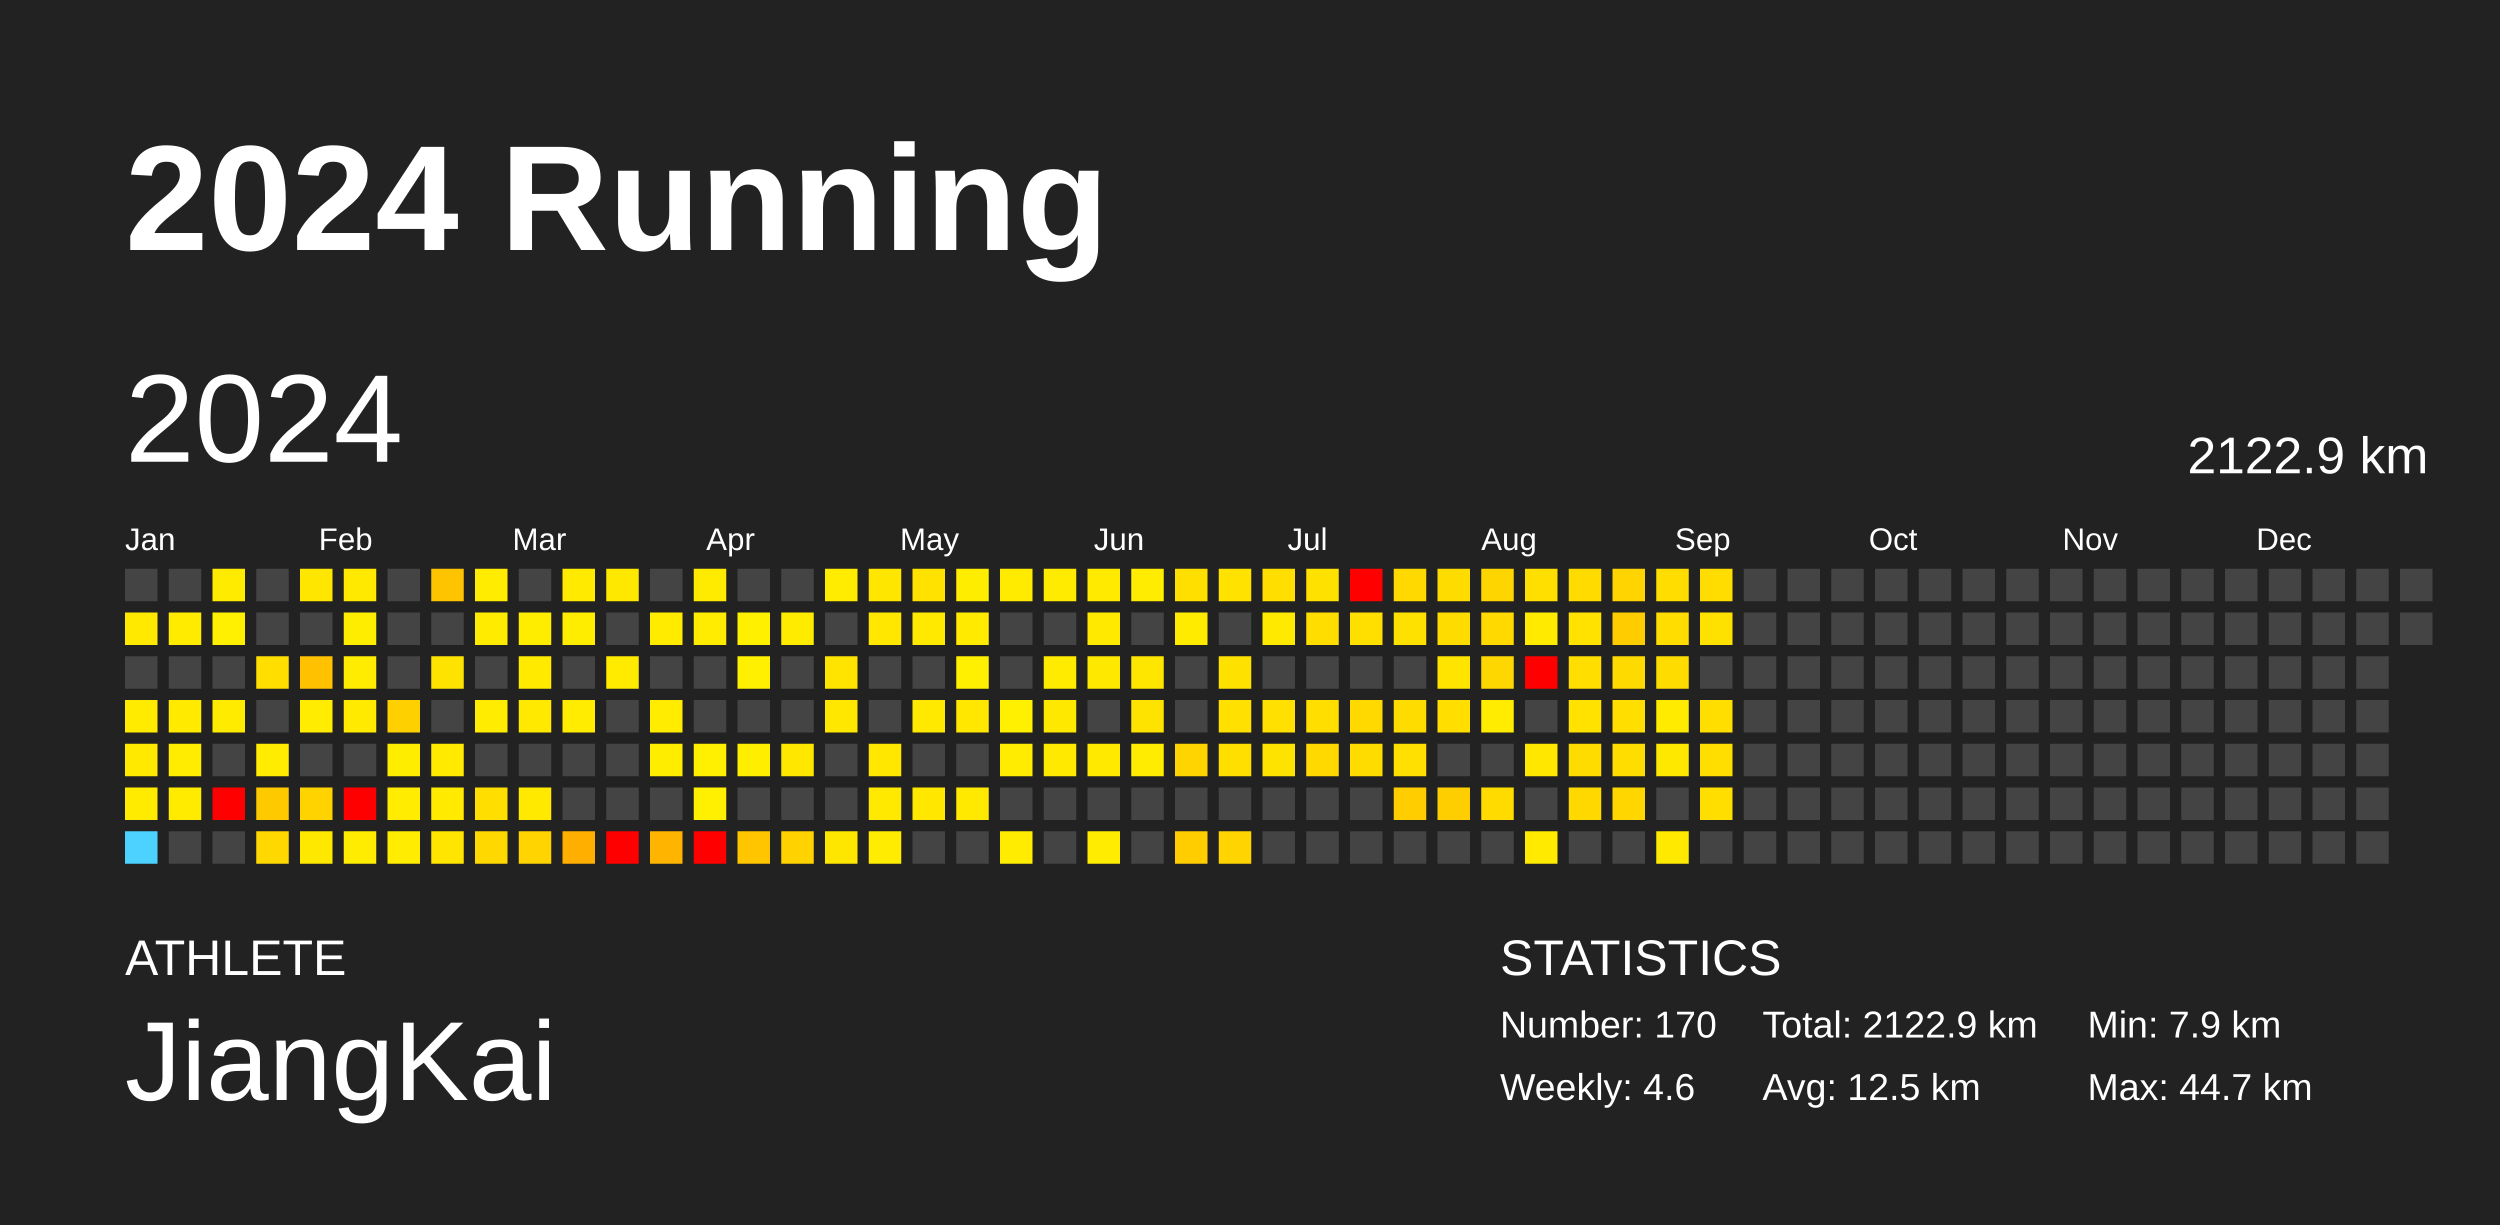
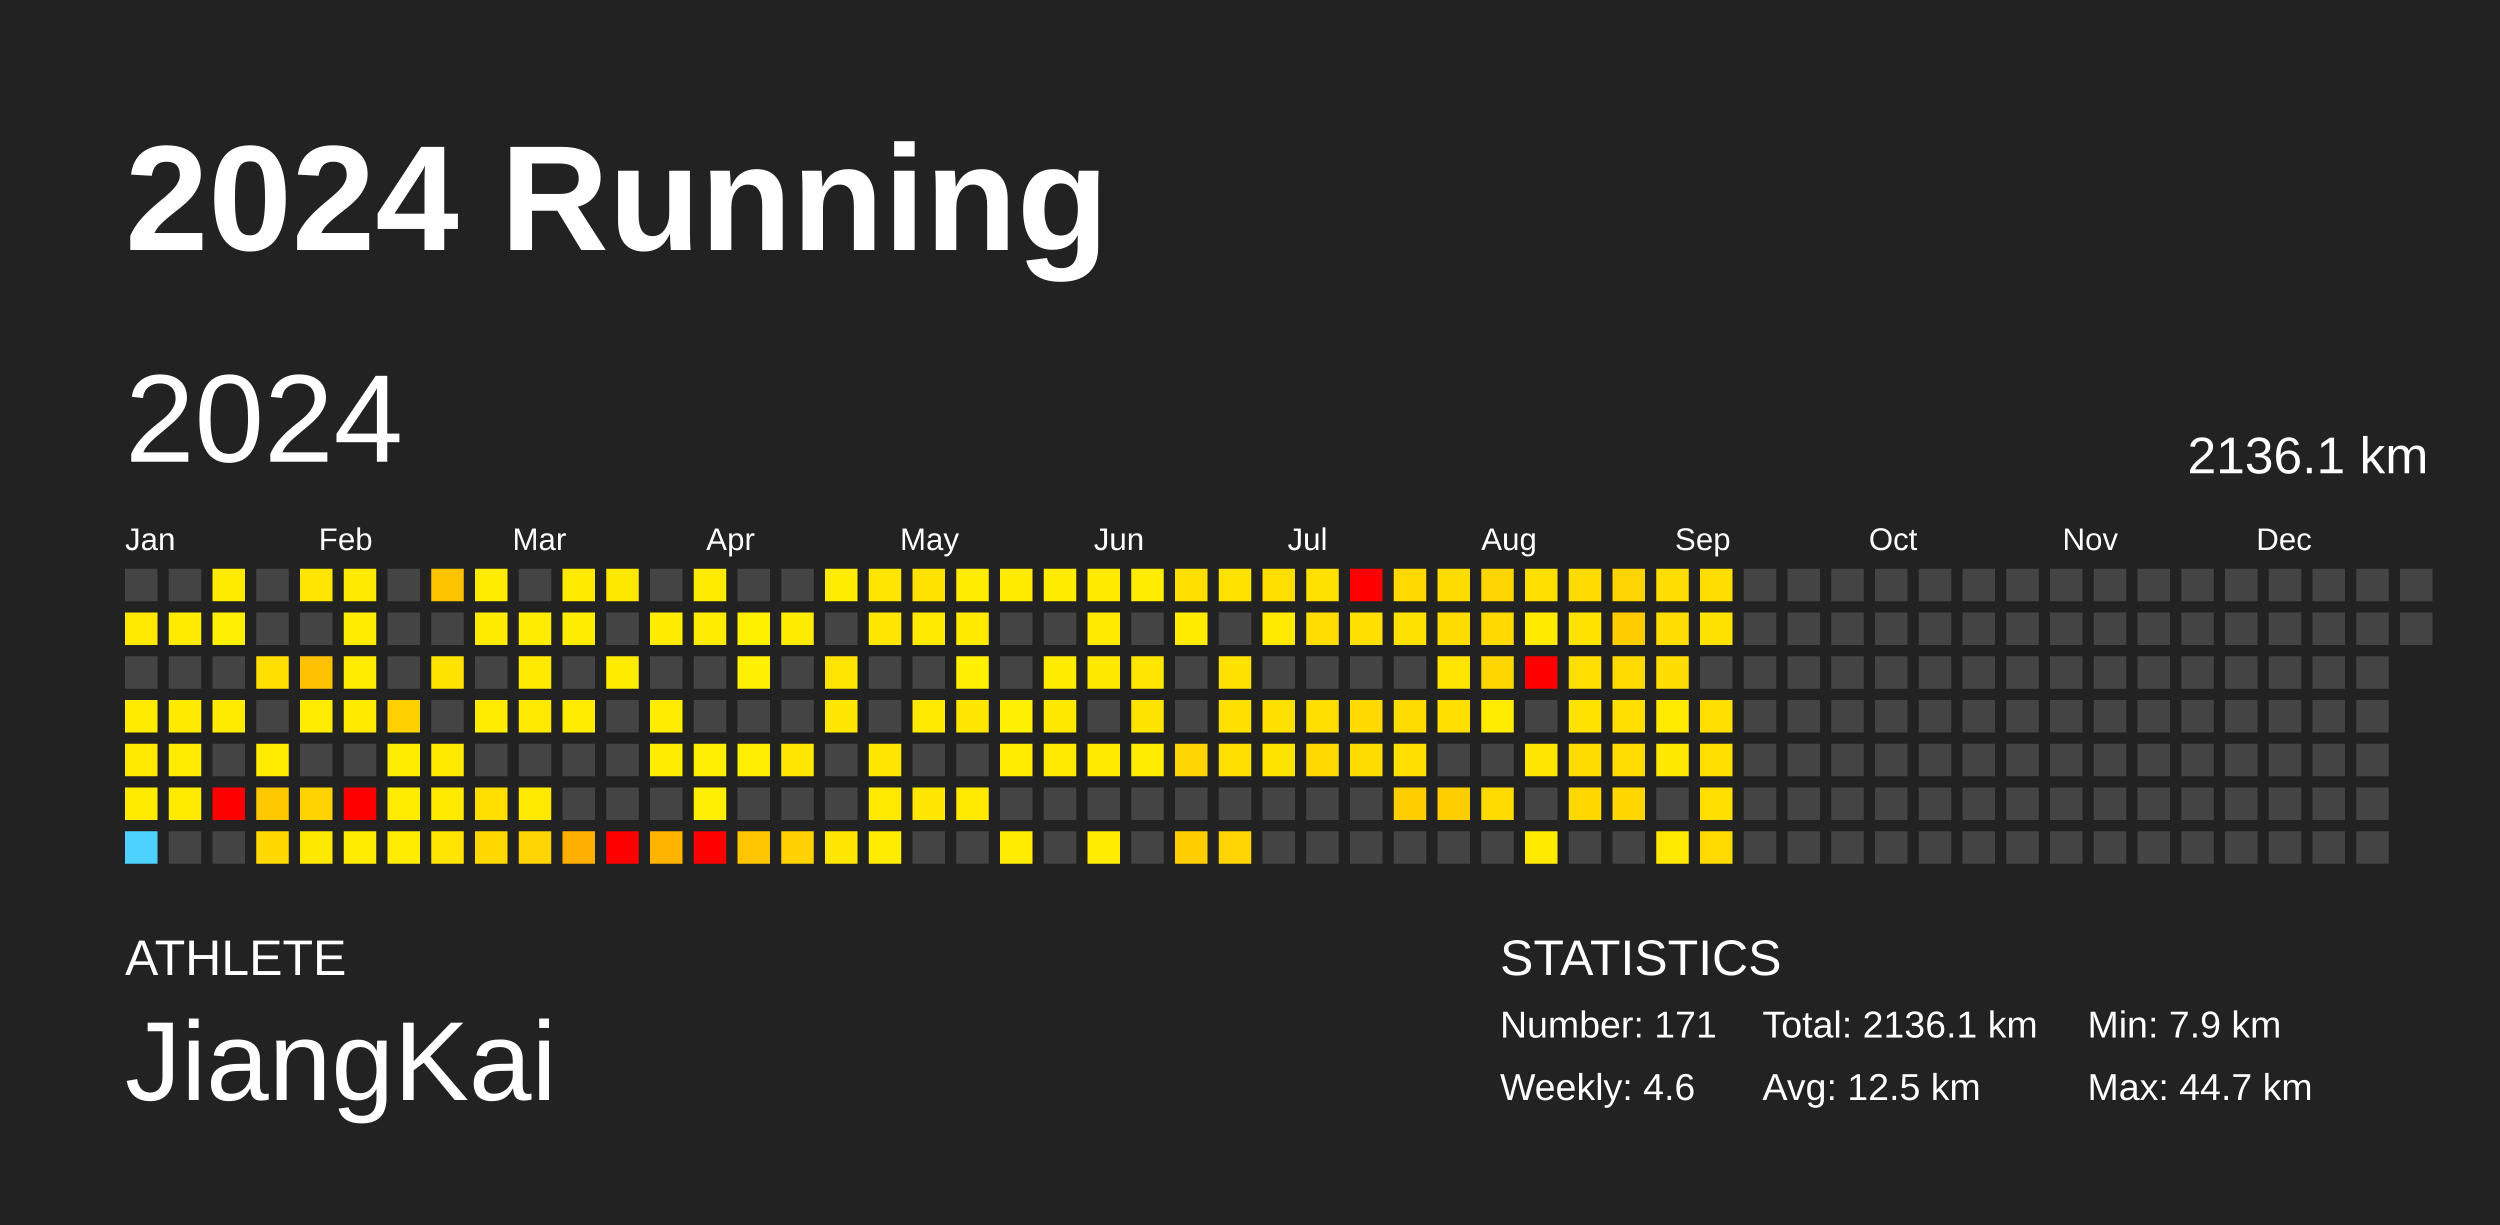
<svg xmlns="http://www.w3.org/2000/svg" baseProfile="full" height="98mm" version="1.1" viewBox="0,0,200,98" width="200mm">
  <defs />
  <rect fill="#222222" height="98" width="200" x="0" y="0" />
  <text fill="#FFFFFF" style="font-size:12px; font-family:Arial; font-weight:bold;" x="10" y="20">2024 Running</text>
  <text fill="#FFFFFF" style="font-size:4px; font-family:Arial" x="10" y="78">ATHLETE</text>
  <text fill="#FFFFFF" style="font-size:9px; font-family:Arial" x="10" y="88">JiangKai</text>
  <text fill="#FFFFFF" style="font-size:4px; font-family:Arial" x="120" y="78">STATISTICS</text>
-   <text fill="#FFFFFF" style="font-size:3px; font-family:Arial" x="120" y="83">Number: 170</text>
+   <text fill="#FFFFFF" style="font-size:3px; font-family:Arial" x="120" y="83">Number: 171</text>
  <text fill="#FFFFFF" style="font-size:3px; font-family:Arial" x="120" y="88">Weekly: 4.6</text>
-   <text fill="#FFFFFF" style="font-size:3px; font-family:Arial" x="141" y="83">Total: 2122.9 km</text>
+   <text fill="#FFFFFF" style="font-size:3px; font-family:Arial" x="141" y="83">Total: 2136.1 km</text>
  <text fill="#FFFFFF" style="font-size:3px; font-family:Arial" x="141" y="88">Avg: 12.5 km</text>
  <text fill="#FFFFFF" style="font-size:3px; font-family:Arial" x="167" y="83">Min: 7.9 km</text>
  <text fill="#FFFFFF" style="font-size:3px; font-family:Arial" x="167" y="88">Max: 44.7 km</text>
  <text dominant-baseline="hanging" fill="#FFFFFF" style="font-size:10.0px; font-family:Arial;" x="10" y="30">2024</text>
-   <text dominant-baseline="hanging" fill="#FFFFFF" style="font-size:4.125px; font-family:Arial;" x="175" y="35">2122.9 km</text>
+   <text dominant-baseline="hanging" fill="#FFFFFF" style="font-size:4.125px; font-family:Arial;" x="175" y="35">2136.1 km</text>
  <text fill="#FFFFFF" style="font-size:2.5px; font-family:Arial" x="10.0" y="44">Jan</text>
  <text fill="#FFFFFF" style="font-size:2.5px; font-family:Arial" x="25.5" y="44">Feb</text>
  <text fill="#FFFFFF" style="font-size:2.5px; font-family:Arial" x="41.0" y="44">Mar</text>
  <text fill="#FFFFFF" style="font-size:2.5px; font-family:Arial" x="56.5" y="44">Apr</text>
  <text fill="#FFFFFF" style="font-size:2.5px; font-family:Arial" x="72.0" y="44">May</text>
  <text fill="#FFFFFF" style="font-size:2.5px; font-family:Arial" x="87.5" y="44">Jun</text>
  <text fill="#FFFFFF" style="font-size:2.5px; font-family:Arial" x="103.0" y="44">Jul</text>
  <text fill="#FFFFFF" style="font-size:2.5px; font-family:Arial" x="118.5" y="44">Aug</text>
  <text fill="#FFFFFF" style="font-size:2.5px; font-family:Arial" x="134.0" y="44">Sep</text>
  <text fill="#FFFFFF" style="font-size:2.5px; font-family:Arial" x="149.5" y="44">Oct</text>
  <text fill="#FFFFFF" style="font-size:2.5px; font-family:Arial" x="165.0" y="44">Nov</text>
  <text fill="#FFFFFF" style="font-size:2.5px; font-family:Arial" x="180.5" y="44">Dec</text>
  <rect fill="#444444" height="2.6" width="2.6" x="10.0" y="45.5" />
  <rect fill="#ffe900" height="2.6" width="2.6" x="10.0" y="49.0" />
  <rect fill="#444444" height="2.6" width="2.6" x="10.0" y="52.5" />
  <rect fill="#ffeb00" height="2.6" width="2.6" x="10.0" y="56.0" />
  <rect fill="#ffe900" height="2.6" width="2.6" x="10.0" y="59.5" />
  <rect fill="#ffeb00" height="2.6" width="2.6" x="10.0" y="63.0" />
  <rect fill="#4dd2ff" height="2.6" width="2.6" x="10.0" y="66.5" />
  <rect fill="#444444" height="2.6" width="2.6" x="13.5" y="45.5" />
  <rect fill="#ffeb00" height="2.6" width="2.6" x="13.5" y="49.0" />
  <rect fill="#444444" height="2.6" width="2.6" x="13.5" y="52.5" />
  <rect fill="#ffea00" height="2.6" width="2.6" x="13.5" y="56.0" />
  <rect fill="#ffec00" height="2.6" width="2.6" x="13.5" y="59.5" />
  <rect fill="#ffeb00" height="2.6" width="2.6" x="13.5" y="63.0" />
  <rect fill="#444444" height="2.6" width="2.6" x="13.5" y="66.5" />
  <rect fill="#ffeb00" height="2.6" width="2.6" x="17.0" y="45.5" />
  <rect fill="#ffef00" height="2.6" width="2.6" x="17.0" y="49.0" />
  <rect fill="#444444" height="2.6" width="2.6" x="17.0" y="52.5" />
  <rect fill="#ffeb00" height="2.6" width="2.6" x="17.0" y="56.0" />
  <rect fill="#444444" height="2.6" width="2.6" x="17.0" y="59.5" />
  <rect fill="red" height="2.6" width="2.6" x="17.0" y="63.0" />
  <rect fill="#444444" height="2.6" width="2.6" x="17.0" y="66.5" />
  <rect fill="#444444" height="2.6" width="2.6" x="20.5" y="45.5" />
  <rect fill="#444444" height="2.6" width="2.6" x="20.5" y="49.0" />
  <rect fill="#ffde00" height="2.6" width="2.6" x="20.5" y="52.5" />
  <rect fill="#444444" height="2.6" width="2.6" x="20.5" y="56.0" />
  <rect fill="#ffec00" height="2.6" width="2.6" x="20.5" y="59.5" />
  <rect fill="#ffc900" height="2.6" width="2.6" x="20.5" y="63.0" />
  <rect fill="#ffd800" height="2.6" width="2.6" x="20.5" y="66.5" />
  <rect fill="#ffe600" height="2.6" width="2.6" x="24.0" y="45.5" />
  <rect fill="#444444" height="2.6" width="2.6" x="24.0" y="49.0" />
  <rect fill="#ffc100" height="2.6" width="2.6" x="24.0" y="52.5" />
  <rect fill="#ffec00" height="2.6" width="2.6" x="24.0" y="56.0" />
  <rect fill="#444444" height="2.6" width="2.6" x="24.0" y="59.5" />
  <rect fill="#ffd300" height="2.6" width="2.6" x="24.0" y="63.0" />
  <rect fill="#ffe800" height="2.6" width="2.6" x="24.0" y="66.5" />
  <rect fill="#ffe900" height="2.6" width="2.6" x="27.5" y="45.5" />
  <rect fill="#ffed00" height="2.6" width="2.6" x="27.5" y="49.0" />
  <rect fill="#ffec00" height="2.6" width="2.6" x="27.5" y="52.5" />
  <rect fill="#ffea00" height="2.6" width="2.6" x="27.5" y="56.0" />
  <rect fill="#444444" height="2.6" width="2.6" x="27.5" y="59.5" />
  <rect fill="red" height="2.6" width="2.6" x="27.5" y="63.0" />
  <rect fill="#ffec00" height="2.6" width="2.6" x="27.5" y="66.5" />
  <rect fill="#444444" height="2.6" width="2.6" x="31.0" y="45.5" />
  <rect fill="#444444" height="2.6" width="2.6" x="31.0" y="49.0" />
  <rect fill="#444444" height="2.6" width="2.6" x="31.0" y="52.5" />
  <rect fill="#ffd000" height="2.6" width="2.6" x="31.0" y="56.0" />
  <rect fill="#ffed00" height="2.6" width="2.6" x="31.0" y="59.5" />
  <rect fill="#ffec00" height="2.6" width="2.6" x="31.0" y="63.0" />
  <rect fill="#ffec00" height="2.6" width="2.6" x="31.0" y="66.5" />
  <rect fill="#ffc400" height="2.6" width="2.6" x="34.5" y="45.5" />
  <rect fill="#444444" height="2.6" width="2.6" x="34.5" y="49.0" />
  <rect fill="#ffe300" height="2.6" width="2.6" x="34.5" y="52.5" />
  <rect fill="#444444" height="2.6" width="2.6" x="34.5" y="56.0" />
  <rect fill="#ffea00" height="2.6" width="2.6" x="34.5" y="59.5" />
  <rect fill="#ffea00" height="2.6" width="2.6" x="34.5" y="63.0" />
  <rect fill="#ffe500" height="2.6" width="2.6" x="34.5" y="66.5" />
  <rect fill="#ffec00" height="2.6" width="2.6" x="38.0" y="45.5" />
  <rect fill="#ffeb00" height="2.6" width="2.6" x="38.0" y="49.0" />
  <rect fill="#444444" height="2.6" width="2.6" x="38.0" y="52.5" />
  <rect fill="#ffec00" height="2.6" width="2.6" x="38.0" y="56.0" />
  <rect fill="#444444" height="2.6" width="2.6" x="38.0" y="59.5" />
  <rect fill="#ffde00" height="2.6" width="2.6" x="38.0" y="63.0" />
  <rect fill="#ffd800" height="2.6" width="2.6" x="38.0" y="66.5" />
  <rect fill="#444444" height="2.6" width="2.6" x="41.5" y="45.5" />
  <rect fill="#ffed00" height="2.6" width="2.6" x="41.5" y="49.0" />
  <rect fill="#ffea00" height="2.6" width="2.6" x="41.5" y="52.5" />
  <rect fill="#ffe900" height="2.6" width="2.6" x="41.5" y="56.0" />
  <rect fill="#444444" height="2.6" width="2.6" x="41.5" y="59.5" />
  <rect fill="#ffe900" height="2.6" width="2.6" x="41.5" y="63.0" />
  <rect fill="#ffd400" height="2.6" width="2.6" x="41.5" y="66.5" />
  <rect fill="#ffea00" height="2.6" width="2.6" x="45.0" y="45.5" />
  <rect fill="#ffed00" height="2.6" width="2.6" x="45.0" y="49.0" />
  <rect fill="#444444" height="2.6" width="2.6" x="45.0" y="52.5" />
  <rect fill="#ffec00" height="2.6" width="2.6" x="45.0" y="56.0" />
  <rect fill="#444444" height="2.6" width="2.6" x="45.0" y="59.5" />
  <rect fill="#444444" height="2.6" width="2.6" x="45.0" y="63.0" />
  <rect fill="#ffaf00" height="2.6" width="2.6" x="45.0" y="66.5" />
  <rect fill="#ffe800" height="2.6" width="2.6" x="48.5" y="45.5" />
  <rect fill="#444444" height="2.6" width="2.6" x="48.5" y="49.0" />
  <rect fill="#ffeb00" height="2.6" width="2.6" x="48.5" y="52.5" />
  <rect fill="#444444" height="2.6" width="2.6" x="48.5" y="56.0" />
  <rect fill="#444444" height="2.6" width="2.6" x="48.5" y="59.5" />
  <rect fill="#444444" height="2.6" width="2.6" x="48.5" y="63.0" />
  <rect fill="red" height="2.6" width="2.6" x="48.5" y="66.5" />
  <rect fill="#444444" height="2.6" width="2.6" x="52.0" y="45.5" />
  <rect fill="#ffeb00" height="2.6" width="2.6" x="52.0" y="49.0" />
  <rect fill="#444444" height="2.6" width="2.6" x="52.0" y="52.5" />
  <rect fill="#ffec00" height="2.6" width="2.6" x="52.0" y="56.0" />
  <rect fill="#ffed00" height="2.6" width="2.6" x="52.0" y="59.5" />
  <rect fill="#444444" height="2.6" width="2.6" x="52.0" y="63.0" />
  <rect fill="#ffb400" height="2.6" width="2.6" x="52.0" y="66.5" />
  <rect fill="#ffeb00" height="2.6" width="2.6" x="55.5" y="45.5" />
  <rect fill="#ffec00" height="2.6" width="2.6" x="55.5" y="49.0" />
  <rect fill="#444444" height="2.6" width="2.6" x="55.5" y="52.5" />
  <rect fill="#444444" height="2.6" width="2.6" x="55.5" y="56.0" />
  <rect fill="#ffef00" height="2.6" width="2.6" x="55.5" y="59.5" />
  <rect fill="#ffef00" height="2.6" width="2.6" x="55.5" y="63.0" />
  <rect fill="red" height="2.6" width="2.6" x="55.5" y="66.5" />
  <rect fill="#444444" height="2.6" width="2.6" x="59.0" y="45.5" />
  <rect fill="#fff000" height="2.6" width="2.6" x="59.0" y="49.0" />
  <rect fill="#ffef00" height="2.6" width="2.6" x="59.0" y="52.5" />
  <rect fill="#444444" height="2.6" width="2.6" x="59.0" y="56.0" />
  <rect fill="#ffee00" height="2.6" width="2.6" x="59.0" y="59.5" />
  <rect fill="#444444" height="2.6" width="2.6" x="59.0" y="63.0" />
  <rect fill="#ffc600" height="2.6" width="2.6" x="59.0" y="66.5" />
  <rect fill="#444444" height="2.6" width="2.6" x="62.5" y="45.5" />
  <rect fill="#ffeb00" height="2.6" width="2.6" x="62.5" y="49.0" />
  <rect fill="#444444" height="2.6" width="2.6" x="62.5" y="52.5" />
  <rect fill="#444444" height="2.6" width="2.6" x="62.5" y="56.0" />
  <rect fill="#ffe700" height="2.6" width="2.6" x="62.5" y="59.5" />
  <rect fill="#444444" height="2.6" width="2.6" x="62.5" y="63.0" />
  <rect fill="#ffd200" height="2.6" width="2.6" x="62.5" y="66.5" />
  <rect fill="#ffec00" height="2.6" width="2.6" x="66.0" y="45.5" />
  <rect fill="#444444" height="2.6" width="2.6" x="66.0" y="49.0" />
  <rect fill="#ffe400" height="2.6" width="2.6" x="66.0" y="52.5" />
  <rect fill="#ffe700" height="2.6" width="2.6" x="66.0" y="56.0" />
  <rect fill="#444444" height="2.6" width="2.6" x="66.0" y="59.5" />
  <rect fill="#444444" height="2.6" width="2.6" x="66.0" y="63.0" />
  <rect fill="#ffe600" height="2.6" width="2.6" x="66.0" y="66.5" />
  <rect fill="#ffe600" height="2.6" width="2.6" x="69.5" y="45.5" />
  <rect fill="#ffe700" height="2.6" width="2.6" x="69.5" y="49.0" />
  <rect fill="#444444" height="2.6" width="2.6" x="69.5" y="52.5" />
  <rect fill="#444444" height="2.6" width="2.6" x="69.5" y="56.0" />
  <rect fill="#ffe700" height="2.6" width="2.6" x="69.5" y="59.5" />
  <rect fill="#ffe900" height="2.6" width="2.6" x="69.5" y="63.0" />
  <rect fill="#ffec00" height="2.6" width="2.6" x="69.5" y="66.5" />
  <rect fill="#ffe200" height="2.6" width="2.6" x="73.0" y="45.5" />
  <rect fill="#ffe900" height="2.6" width="2.6" x="73.0" y="49.0" />
  <rect fill="#444444" height="2.6" width="2.6" x="73.0" y="52.5" />
  <rect fill="#ffe900" height="2.6" width="2.6" x="73.0" y="56.0" />
  <rect fill="#444444" height="2.6" width="2.6" x="73.0" y="59.5" />
  <rect fill="#ffe700" height="2.6" width="2.6" x="73.0" y="63.0" />
  <rect fill="#444444" height="2.6" width="2.6" x="73.0" y="66.5" />
  <rect fill="#ffed00" height="2.6" width="2.6" x="76.5" y="45.5" />
  <rect fill="#ffea00" height="2.6" width="2.6" x="76.5" y="49.0" />
  <rect fill="#ffef00" height="2.6" width="2.6" x="76.5" y="52.5" />
  <rect fill="#ffe700" height="2.6" width="2.6" x="76.5" y="56.0" />
  <rect fill="#444444" height="2.6" width="2.6" x="76.5" y="59.5" />
  <rect fill="#ffe900" height="2.6" width="2.6" x="76.5" y="63.0" />
  <rect fill="#444444" height="2.6" width="2.6" x="76.5" y="66.5" />
  <rect fill="#ffeb00" height="2.6" width="2.6" x="80.0" y="45.5" />
  <rect fill="#444444" height="2.6" width="2.6" x="80.0" y="49.0" />
  <rect fill="#444444" height="2.6" width="2.6" x="80.0" y="52.5" />
  <rect fill="#ffef00" height="2.6" width="2.6" x="80.0" y="56.0" />
  <rect fill="#ffec00" height="2.6" width="2.6" x="80.0" y="59.5" />
  <rect fill="#444444" height="2.6" width="2.6" x="80.0" y="63.0" />
  <rect fill="#ffec00" height="2.6" width="2.6" x="80.0" y="66.5" />
  <rect fill="#ffeb00" height="2.6" width="2.6" x="83.5" y="45.5" />
  <rect fill="#444444" height="2.6" width="2.6" x="83.5" y="49.0" />
  <rect fill="#ffeb00" height="2.6" width="2.6" x="83.5" y="52.5" />
  <rect fill="#ffe800" height="2.6" width="2.6" x="83.5" y="56.0" />
  <rect fill="#ffe900" height="2.6" width="2.6" x="83.5" y="59.5" />
  <rect fill="#444444" height="2.6" width="2.6" x="83.5" y="63.0" />
  <rect fill="#444444" height="2.6" width="2.6" x="83.5" y="66.5" />
  <rect fill="#ffea00" height="2.6" width="2.6" x="87.0" y="45.5" />
  <rect fill="#ffe900" height="2.6" width="2.6" x="87.0" y="49.0" />
  <rect fill="#ffe800" height="2.6" width="2.6" x="87.0" y="52.5" />
  <rect fill="#444444" height="2.6" width="2.6" x="87.0" y="56.0" />
  <rect fill="#ffe900" height="2.6" width="2.6" x="87.0" y="59.5" />
  <rect fill="#444444" height="2.6" width="2.6" x="87.0" y="63.0" />
  <rect fill="#ffec00" height="2.6" width="2.6" x="87.0" y="66.5" />
  <rect fill="#ffec00" height="2.6" width="2.6" x="90.5" y="45.5" />
  <rect fill="#444444" height="2.6" width="2.6" x="90.5" y="49.0" />
  <rect fill="#ffe600" height="2.6" width="2.6" x="90.5" y="52.5" />
  <rect fill="#ffe300" height="2.6" width="2.6" x="90.5" y="56.0" />
  <rect fill="#ffec00" height="2.6" width="2.6" x="90.5" y="59.5" />
  <rect fill="#444444" height="2.6" width="2.6" x="90.5" y="63.0" />
  <rect fill="#444444" height="2.6" width="2.6" x="90.5" y="66.5" />
  <rect fill="#ffdf00" height="2.6" width="2.6" x="94.0" y="45.5" />
  <rect fill="#ffeb00" height="2.6" width="2.6" x="94.0" y="49.0" />
  <rect fill="#444444" height="2.6" width="2.6" x="94.0" y="52.5" />
  <rect fill="#444444" height="2.6" width="2.6" x="94.0" y="56.0" />
  <rect fill="#ffd400" height="2.6" width="2.6" x="94.0" y="59.5" />
  <rect fill="#444444" height="2.6" width="2.6" x="94.0" y="63.0" />
  <rect fill="#ffcd00" height="2.6" width="2.6" x="94.0" y="66.5" />
  <rect fill="#ffe200" height="2.6" width="2.6" x="97.5" y="45.5" />
  <rect fill="#444444" height="2.6" width="2.6" x="97.5" y="49.0" />
  <rect fill="#ffe100" height="2.6" width="2.6" x="97.5" y="52.5" />
  <rect fill="#ffe000" height="2.6" width="2.6" x="97.5" y="56.0" />
  <rect fill="#ffdf00" height="2.6" width="2.6" x="97.5" y="59.5" />
  <rect fill="#444444" height="2.6" width="2.6" x="97.5" y="63.0" />
  <rect fill="#ffd400" height="2.6" width="2.6" x="97.5" y="66.5" />
  <rect fill="#ffde00" height="2.6" width="2.6" x="101.0" y="45.5" />
  <rect fill="#ffe900" height="2.6" width="2.6" x="101.0" y="49.0" />
  <rect fill="#444444" height="2.6" width="2.6" x="101.0" y="52.5" />
  <rect fill="#ffe000" height="2.6" width="2.6" x="101.0" y="56.0" />
  <rect fill="#ffe300" height="2.6" width="2.6" x="101.0" y="59.5" />
  <rect fill="#444444" height="2.6" width="2.6" x="101.0" y="63.0" />
  <rect fill="#444444" height="2.6" width="2.6" x="101.0" y="66.5" />
  <rect fill="#ffe100" height="2.6" width="2.6" x="104.5" y="45.5" />
  <rect fill="#ffdd00" height="2.6" width="2.6" x="104.5" y="49.0" />
  <rect fill="#444444" height="2.6" width="2.6" x="104.5" y="52.5" />
  <rect fill="#ffde00" height="2.6" width="2.6" x="104.5" y="56.0" />
  <rect fill="#ffd900" height="2.6" width="2.6" x="104.5" y="59.5" />
  <rect fill="#444444" height="2.6" width="2.6" x="104.5" y="63.0" />
  <rect fill="#444444" height="2.6" width="2.6" x="104.5" y="66.5" />
  <rect fill="red" height="2.6" width="2.6" x="108.0" y="45.5" />
  <rect fill="#ffdf00" height="2.6" width="2.6" x="108.0" y="49.0" />
  <rect fill="#444444" height="2.6" width="2.6" x="108.0" y="52.5" />
  <rect fill="#ffd900" height="2.6" width="2.6" x="108.0" y="56.0" />
  <rect fill="#ffdc00" height="2.6" width="2.6" x="108.0" y="59.5" />
  <rect fill="#444444" height="2.6" width="2.6" x="108.0" y="63.0" />
  <rect fill="#444444" height="2.6" width="2.6" x="108.0" y="66.5" />
  <rect fill="#ffd900" height="2.6" width="2.6" x="111.5" y="45.5" />
  <rect fill="#ffe100" height="2.6" width="2.6" x="111.5" y="49.0" />
  <rect fill="#444444" height="2.6" width="2.6" x="111.5" y="52.5" />
  <rect fill="#ffdc00" height="2.6" width="2.6" x="111.5" y="56.0" />
  <rect fill="#ffe000" height="2.6" width="2.6" x="111.5" y="59.5" />
  <rect fill="#ffcd00" height="2.6" width="2.6" x="111.5" y="63.0" />
  <rect fill="#444444" height="2.6" width="2.6" x="111.5" y="66.5" />
  <rect fill="#ffdc00" height="2.6" width="2.6" x="115.0" y="45.5" />
  <rect fill="#ffdc00" height="2.6" width="2.6" x="115.0" y="49.0" />
  <rect fill="#ffe400" height="2.6" width="2.6" x="115.0" y="52.5" />
  <rect fill="#ffde00" height="2.6" width="2.6" x="115.0" y="56.0" />
  <rect fill="#444444" height="2.6" width="2.6" x="115.0" y="59.5" />
  <rect fill="#ffce00" height="2.6" width="2.6" x="115.0" y="63.0" />
  <rect fill="#444444" height="2.6" width="2.6" x="115.0" y="66.5" />
  <rect fill="#ffd500" height="2.6" width="2.6" x="118.5" y="45.5" />
  <rect fill="#ffd900" height="2.6" width="2.6" x="118.5" y="49.0" />
  <rect fill="#ffd700" height="2.6" width="2.6" x="118.5" y="52.5" />
  <rect fill="#ffec00" height="2.6" width="2.6" x="118.5" y="56.0" />
  <rect fill="#444444" height="2.6" width="2.6" x="118.5" y="59.5" />
  <rect fill="#ffdb00" height="2.6" width="2.6" x="118.5" y="63.0" />
  <rect fill="#444444" height="2.6" width="2.6" x="118.5" y="66.5" />
  <rect fill="#ffdf00" height="2.6" width="2.6" x="122.0" y="45.5" />
  <rect fill="#ffea00" height="2.6" width="2.6" x="122.0" y="49.0" />
  <rect fill="red" height="2.6" width="2.6" x="122.0" y="52.5" />
  <rect fill="#444444" height="2.6" width="2.6" x="122.0" y="56.0" />
  <rect fill="#ffe700" height="2.6" width="2.6" x="122.0" y="59.5" />
  <rect fill="#444444" height="2.6" width="2.6" x="122.0" y="63.0" />
  <rect fill="#ffea00" height="2.6" width="2.6" x="122.0" y="66.5" />
  <rect fill="#ffdb00" height="2.6" width="2.6" x="125.5" y="45.5" />
  <rect fill="#ffe200" height="2.6" width="2.6" x="125.5" y="49.0" />
  <rect fill="#ffde00" height="2.6" width="2.6" x="125.5" y="52.5" />
  <rect fill="#ffe200" height="2.6" width="2.6" x="125.5" y="56.0" />
  <rect fill="#ffdc00" height="2.6" width="2.6" x="125.5" y="59.5" />
  <rect fill="#ffd800" height="2.6" width="2.6" x="125.5" y="63.0" />
  <rect fill="#444444" height="2.6" width="2.6" x="125.5" y="66.5" />
  <rect fill="#ffd400" height="2.6" width="2.6" x="129.0" y="45.5" />
  <rect fill="#ffcc00" height="2.6" width="2.6" x="129.0" y="49.0" />
  <rect fill="#ffda00" height="2.6" width="2.6" x="129.0" y="52.5" />
  <rect fill="#ffde00" height="2.6" width="2.6" x="129.0" y="56.0" />
  <rect fill="#ffdd00" height="2.6" width="2.6" x="129.0" y="59.5" />
  <rect fill="#ffd600" height="2.6" width="2.6" x="129.0" y="63.0" />
  <rect fill="#444444" height="2.6" width="2.6" x="129.0" y="66.5" />
  <rect fill="#ffdd00" height="2.6" width="2.6" x="132.5" y="45.5" />
  <rect fill="#ffdd00" height="2.6" width="2.6" x="132.5" y="49.0" />
  <rect fill="#ffdc00" height="2.6" width="2.6" x="132.5" y="52.5" />
  <rect fill="#ffeb00" height="2.6" width="2.6" x="132.5" y="56.0" />
  <rect fill="#ffe800" height="2.6" width="2.6" x="132.5" y="59.5" />
  <rect fill="#444444" height="2.6" width="2.6" x="132.5" y="63.0" />
  <rect fill="#ffe900" height="2.6" width="2.6" x="132.5" y="66.5" />
  <rect fill="#ffdd00" height="2.6" width="2.6" x="136.0" y="45.5" />
  <rect fill="#ffe100" height="2.6" width="2.6" x="136.0" y="49.0" />
  <rect fill="#444444" height="2.6" width="2.6" x="136.0" y="52.5" />
  <rect fill="#ffde00" height="2.6" width="2.6" x="136.0" y="56.0" />
  <rect fill="#ffde00" height="2.6" width="2.6" x="136.0" y="59.5" />
  <rect fill="#ffde00" height="2.6" width="2.6" x="136.0" y="63.0" />
-   <rect fill="#444444" height="2.6" width="2.6" x="136.0" y="66.5" />
+   <rect fill="#ffda00" height="2.6" width="2.6" x="136.0" y="66.5" />
  <rect fill="#444444" height="2.6" width="2.6" x="139.5" y="45.5" />
  <rect fill="#444444" height="2.6" width="2.6" x="139.5" y="49.0" />
  <rect fill="#444444" height="2.6" width="2.6" x="139.5" y="52.5" />
  <rect fill="#444444" height="2.6" width="2.6" x="139.5" y="56.0" />
  <rect fill="#444444" height="2.6" width="2.6" x="139.5" y="59.5" />
  <rect fill="#444444" height="2.6" width="2.6" x="139.5" y="63.0" />
  <rect fill="#444444" height="2.6" width="2.6" x="139.5" y="66.5" />
  <rect fill="#444444" height="2.6" width="2.6" x="143.0" y="45.5" />
  <rect fill="#444444" height="2.6" width="2.6" x="143.0" y="49.0" />
  <rect fill="#444444" height="2.6" width="2.6" x="143.0" y="52.5" />
  <rect fill="#444444" height="2.6" width="2.6" x="143.0" y="56.0" />
  <rect fill="#444444" height="2.6" width="2.6" x="143.0" y="59.5" />
  <rect fill="#444444" height="2.6" width="2.6" x="143.0" y="63.0" />
  <rect fill="#444444" height="2.6" width="2.6" x="143.0" y="66.5" />
  <rect fill="#444444" height="2.6" width="2.6" x="146.5" y="45.5" />
  <rect fill="#444444" height="2.6" width="2.6" x="146.5" y="49.0" />
  <rect fill="#444444" height="2.6" width="2.6" x="146.5" y="52.5" />
  <rect fill="#444444" height="2.6" width="2.6" x="146.5" y="56.0" />
  <rect fill="#444444" height="2.6" width="2.6" x="146.5" y="59.5" />
  <rect fill="#444444" height="2.6" width="2.6" x="146.5" y="63.0" />
  <rect fill="#444444" height="2.6" width="2.6" x="146.5" y="66.5" />
  <rect fill="#444444" height="2.6" width="2.6" x="150.0" y="45.5" />
  <rect fill="#444444" height="2.6" width="2.6" x="150.0" y="49.0" />
  <rect fill="#444444" height="2.6" width="2.6" x="150.0" y="52.5" />
  <rect fill="#444444" height="2.6" width="2.6" x="150.0" y="56.0" />
  <rect fill="#444444" height="2.6" width="2.6" x="150.0" y="59.5" />
  <rect fill="#444444" height="2.6" width="2.6" x="150.0" y="63.0" />
  <rect fill="#444444" height="2.6" width="2.6" x="150.0" y="66.5" />
  <rect fill="#444444" height="2.6" width="2.6" x="153.5" y="45.5" />
  <rect fill="#444444" height="2.6" width="2.6" x="153.5" y="49.0" />
  <rect fill="#444444" height="2.6" width="2.6" x="153.5" y="52.5" />
  <rect fill="#444444" height="2.6" width="2.6" x="153.5" y="56.0" />
  <rect fill="#444444" height="2.6" width="2.6" x="153.5" y="59.5" />
  <rect fill="#444444" height="2.6" width="2.6" x="153.5" y="63.0" />
  <rect fill="#444444" height="2.6" width="2.6" x="153.5" y="66.5" />
  <rect fill="#444444" height="2.6" width="2.6" x="157.0" y="45.5" />
  <rect fill="#444444" height="2.6" width="2.6" x="157.0" y="49.0" />
  <rect fill="#444444" height="2.6" width="2.6" x="157.0" y="52.5" />
  <rect fill="#444444" height="2.6" width="2.6" x="157.0" y="56.0" />
  <rect fill="#444444" height="2.6" width="2.6" x="157.0" y="59.5" />
  <rect fill="#444444" height="2.6" width="2.6" x="157.0" y="63.0" />
  <rect fill="#444444" height="2.6" width="2.6" x="157.0" y="66.5" />
  <rect fill="#444444" height="2.6" width="2.6" x="160.5" y="45.5" />
  <rect fill="#444444" height="2.6" width="2.6" x="160.5" y="49.0" />
  <rect fill="#444444" height="2.6" width="2.6" x="160.5" y="52.5" />
  <rect fill="#444444" height="2.6" width="2.6" x="160.5" y="56.0" />
  <rect fill="#444444" height="2.6" width="2.6" x="160.5" y="59.5" />
  <rect fill="#444444" height="2.6" width="2.6" x="160.5" y="63.0" />
  <rect fill="#444444" height="2.6" width="2.6" x="160.5" y="66.5" />
  <rect fill="#444444" height="2.6" width="2.6" x="164.0" y="45.5" />
  <rect fill="#444444" height="2.6" width="2.6" x="164.0" y="49.0" />
  <rect fill="#444444" height="2.6" width="2.6" x="164.0" y="52.5" />
  <rect fill="#444444" height="2.6" width="2.6" x="164.0" y="56.0" />
  <rect fill="#444444" height="2.6" width="2.6" x="164.0" y="59.5" />
  <rect fill="#444444" height="2.6" width="2.6" x="164.0" y="63.0" />
  <rect fill="#444444" height="2.6" width="2.6" x="164.0" y="66.5" />
  <rect fill="#444444" height="2.6" width="2.6" x="167.5" y="45.5" />
  <rect fill="#444444" height="2.6" width="2.6" x="167.5" y="49.0" />
  <rect fill="#444444" height="2.6" width="2.6" x="167.5" y="52.5" />
  <rect fill="#444444" height="2.6" width="2.6" x="167.5" y="56.0" />
  <rect fill="#444444" height="2.6" width="2.6" x="167.5" y="59.5" />
  <rect fill="#444444" height="2.6" width="2.6" x="167.5" y="63.0" />
  <rect fill="#444444" height="2.6" width="2.6" x="167.5" y="66.5" />
  <rect fill="#444444" height="2.6" width="2.6" x="171.0" y="45.5" />
  <rect fill="#444444" height="2.6" width="2.6" x="171.0" y="49.0" />
  <rect fill="#444444" height="2.6" width="2.6" x="171.0" y="52.5" />
  <rect fill="#444444" height="2.6" width="2.6" x="171.0" y="56.0" />
  <rect fill="#444444" height="2.6" width="2.6" x="171.0" y="59.5" />
  <rect fill="#444444" height="2.6" width="2.6" x="171.0" y="63.0" />
  <rect fill="#444444" height="2.6" width="2.6" x="171.0" y="66.5" />
  <rect fill="#444444" height="2.6" width="2.6" x="174.5" y="45.5" />
  <rect fill="#444444" height="2.6" width="2.6" x="174.5" y="49.0" />
  <rect fill="#444444" height="2.6" width="2.6" x="174.5" y="52.5" />
  <rect fill="#444444" height="2.6" width="2.6" x="174.5" y="56.0" />
  <rect fill="#444444" height="2.6" width="2.6" x="174.5" y="59.5" />
  <rect fill="#444444" height="2.6" width="2.6" x="174.5" y="63.0" />
  <rect fill="#444444" height="2.6" width="2.6" x="174.5" y="66.5" />
  <rect fill="#444444" height="2.6" width="2.6" x="178.0" y="45.5" />
  <rect fill="#444444" height="2.6" width="2.6" x="178.0" y="49.0" />
  <rect fill="#444444" height="2.6" width="2.6" x="178.0" y="52.5" />
  <rect fill="#444444" height="2.6" width="2.6" x="178.0" y="56.0" />
  <rect fill="#444444" height="2.6" width="2.6" x="178.0" y="59.5" />
  <rect fill="#444444" height="2.6" width="2.6" x="178.0" y="63.0" />
  <rect fill="#444444" height="2.6" width="2.6" x="178.0" y="66.5" />
  <rect fill="#444444" height="2.6" width="2.6" x="181.5" y="45.5" />
  <rect fill="#444444" height="2.6" width="2.6" x="181.5" y="49.0" />
  <rect fill="#444444" height="2.6" width="2.6" x="181.5" y="52.5" />
  <rect fill="#444444" height="2.6" width="2.6" x="181.5" y="56.0" />
  <rect fill="#444444" height="2.6" width="2.6" x="181.5" y="59.5" />
  <rect fill="#444444" height="2.6" width="2.6" x="181.5" y="63.0" />
  <rect fill="#444444" height="2.6" width="2.6" x="181.5" y="66.5" />
  <rect fill="#444444" height="2.6" width="2.6" x="185.0" y="45.5" />
  <rect fill="#444444" height="2.6" width="2.6" x="185.0" y="49.0" />
  <rect fill="#444444" height="2.6" width="2.6" x="185.0" y="52.5" />
  <rect fill="#444444" height="2.6" width="2.6" x="185.0" y="56.0" />
  <rect fill="#444444" height="2.6" width="2.6" x="185.0" y="59.5" />
  <rect fill="#444444" height="2.6" width="2.6" x="185.0" y="63.0" />
  <rect fill="#444444" height="2.6" width="2.6" x="185.0" y="66.5" />
  <rect fill="#444444" height="2.6" width="2.6" x="188.5" y="45.5" />
  <rect fill="#444444" height="2.6" width="2.6" x="188.5" y="49.0" />
  <rect fill="#444444" height="2.6" width="2.6" x="188.5" y="52.5" />
  <rect fill="#444444" height="2.6" width="2.6" x="188.5" y="56.0" />
  <rect fill="#444444" height="2.6" width="2.6" x="188.5" y="59.5" />
  <rect fill="#444444" height="2.6" width="2.6" x="188.5" y="63.0" />
  <rect fill="#444444" height="2.6" width="2.6" x="188.5" y="66.5" />
  <rect fill="#444444" height="2.6" width="2.6" x="192.0" y="45.5" />
  <rect fill="#444444" height="2.6" width="2.6" x="192.0" y="49.0" />
</svg>
